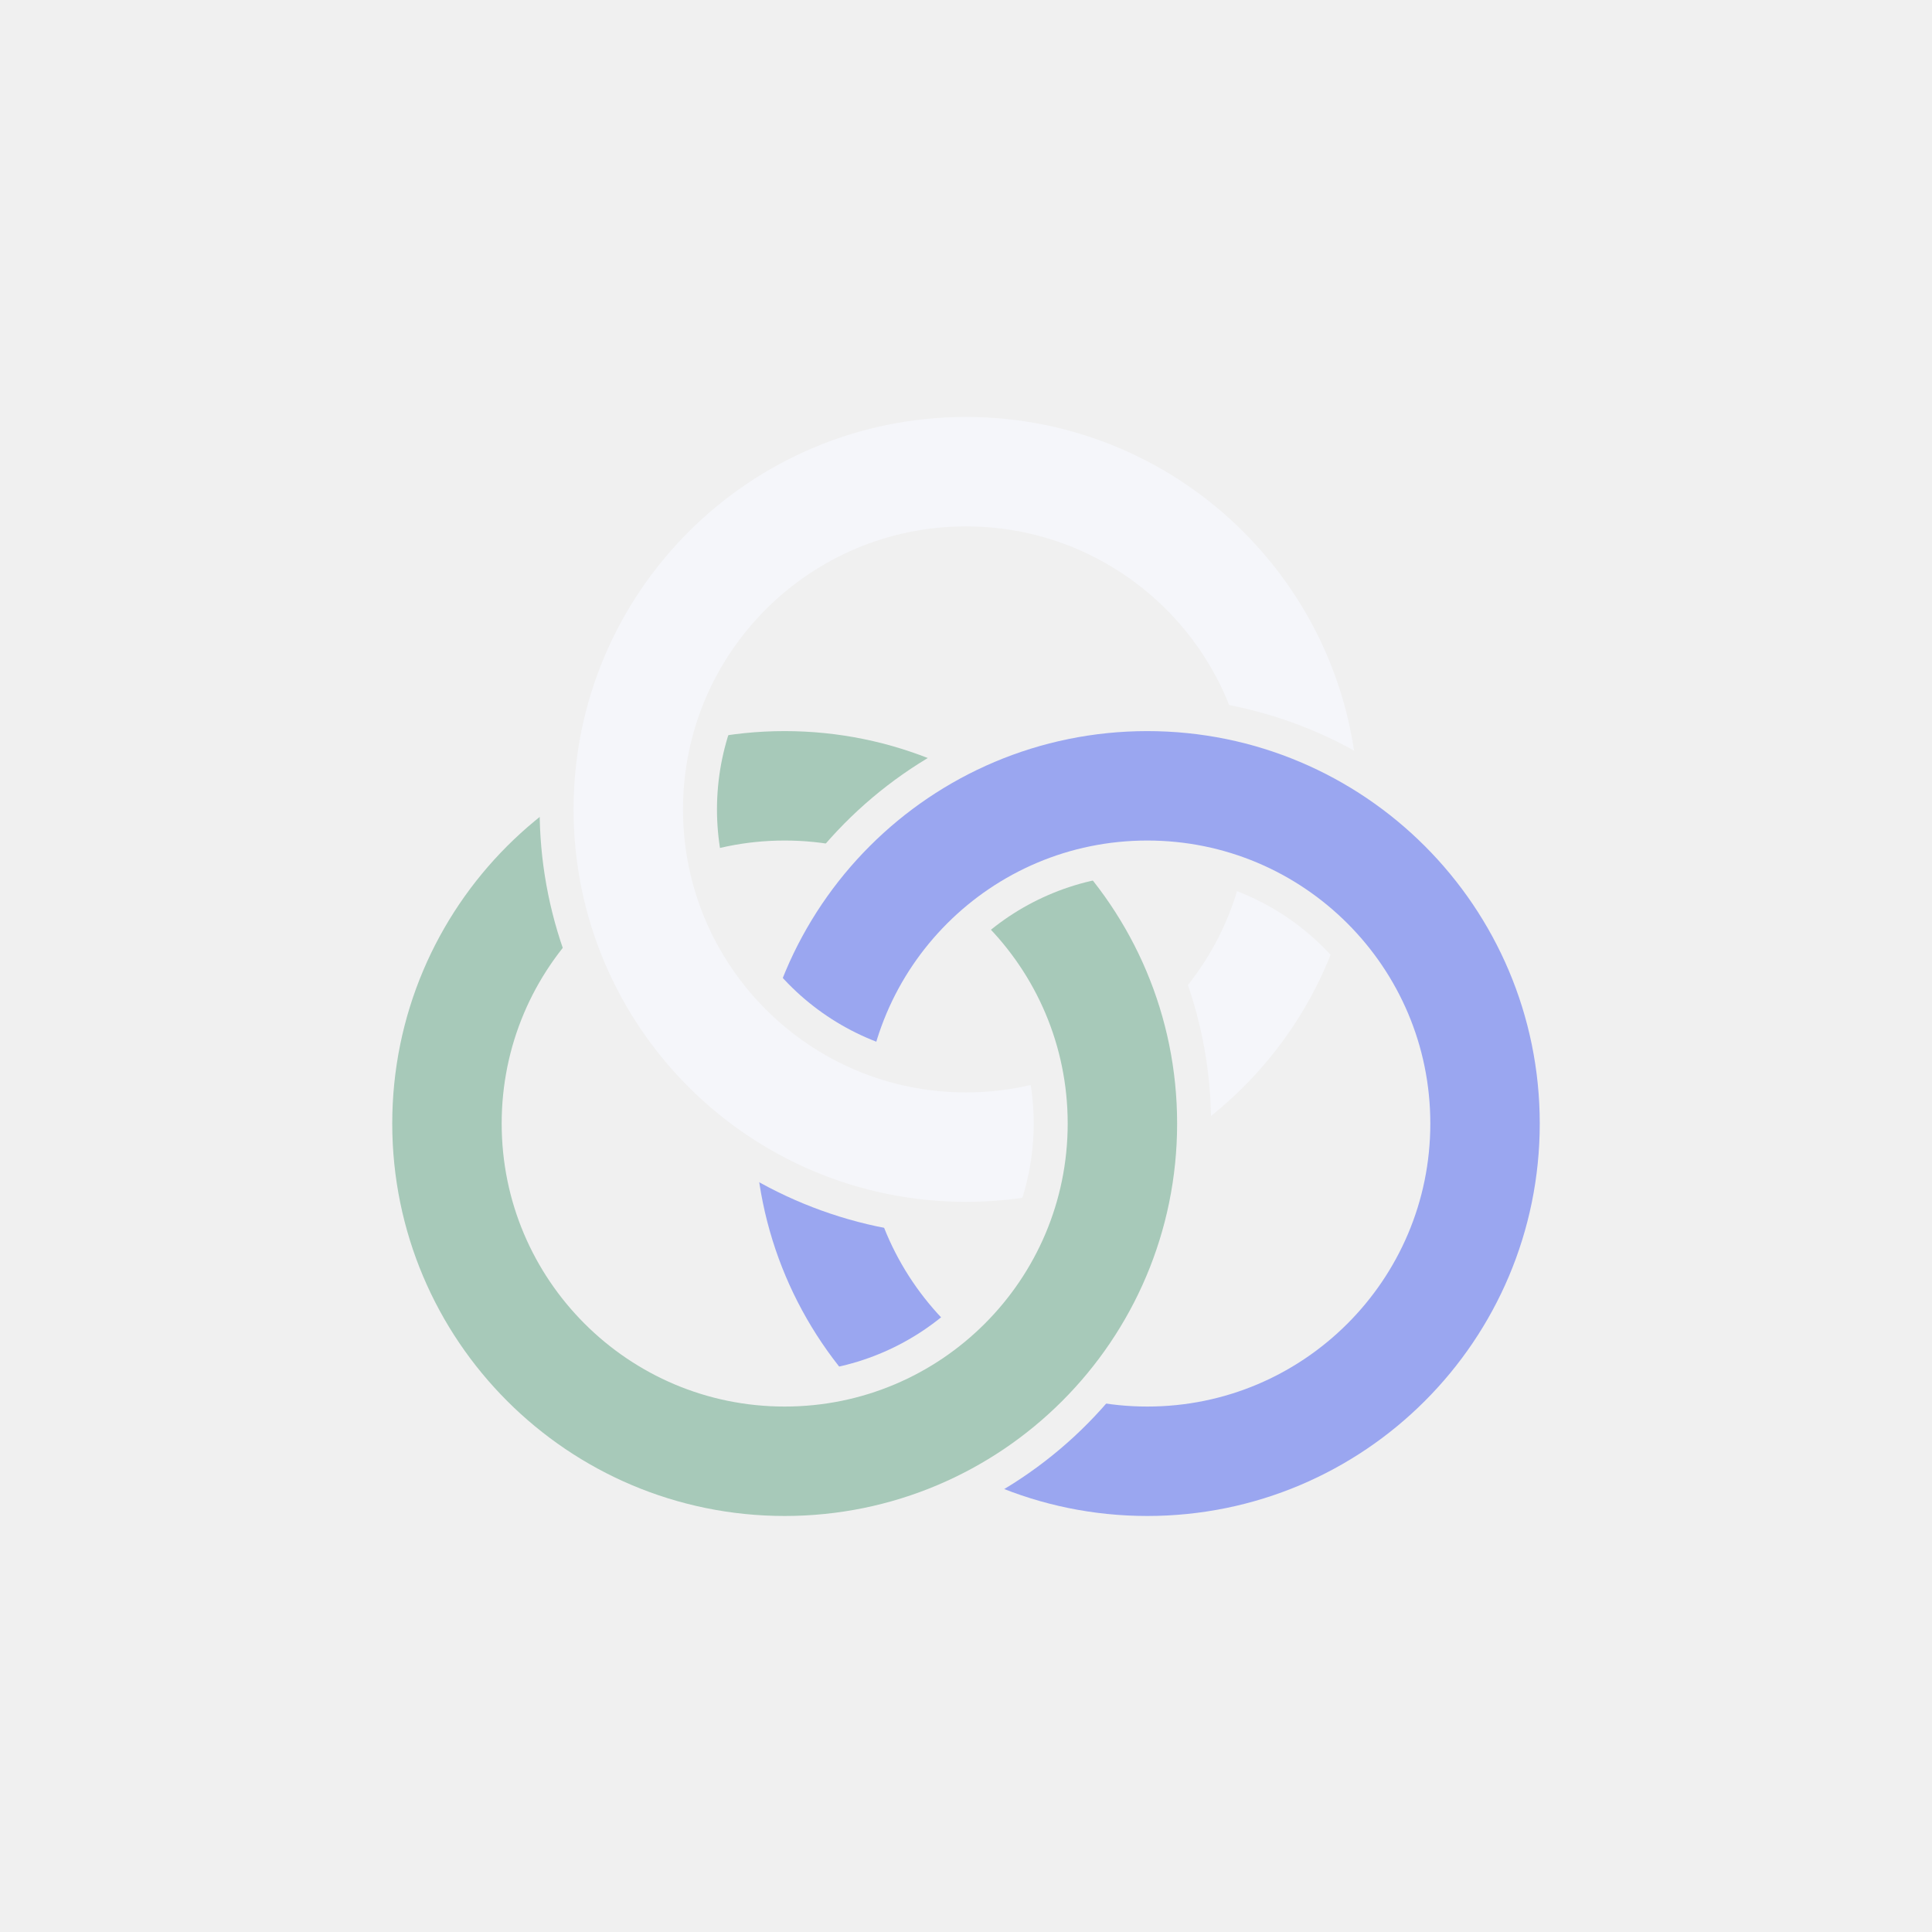
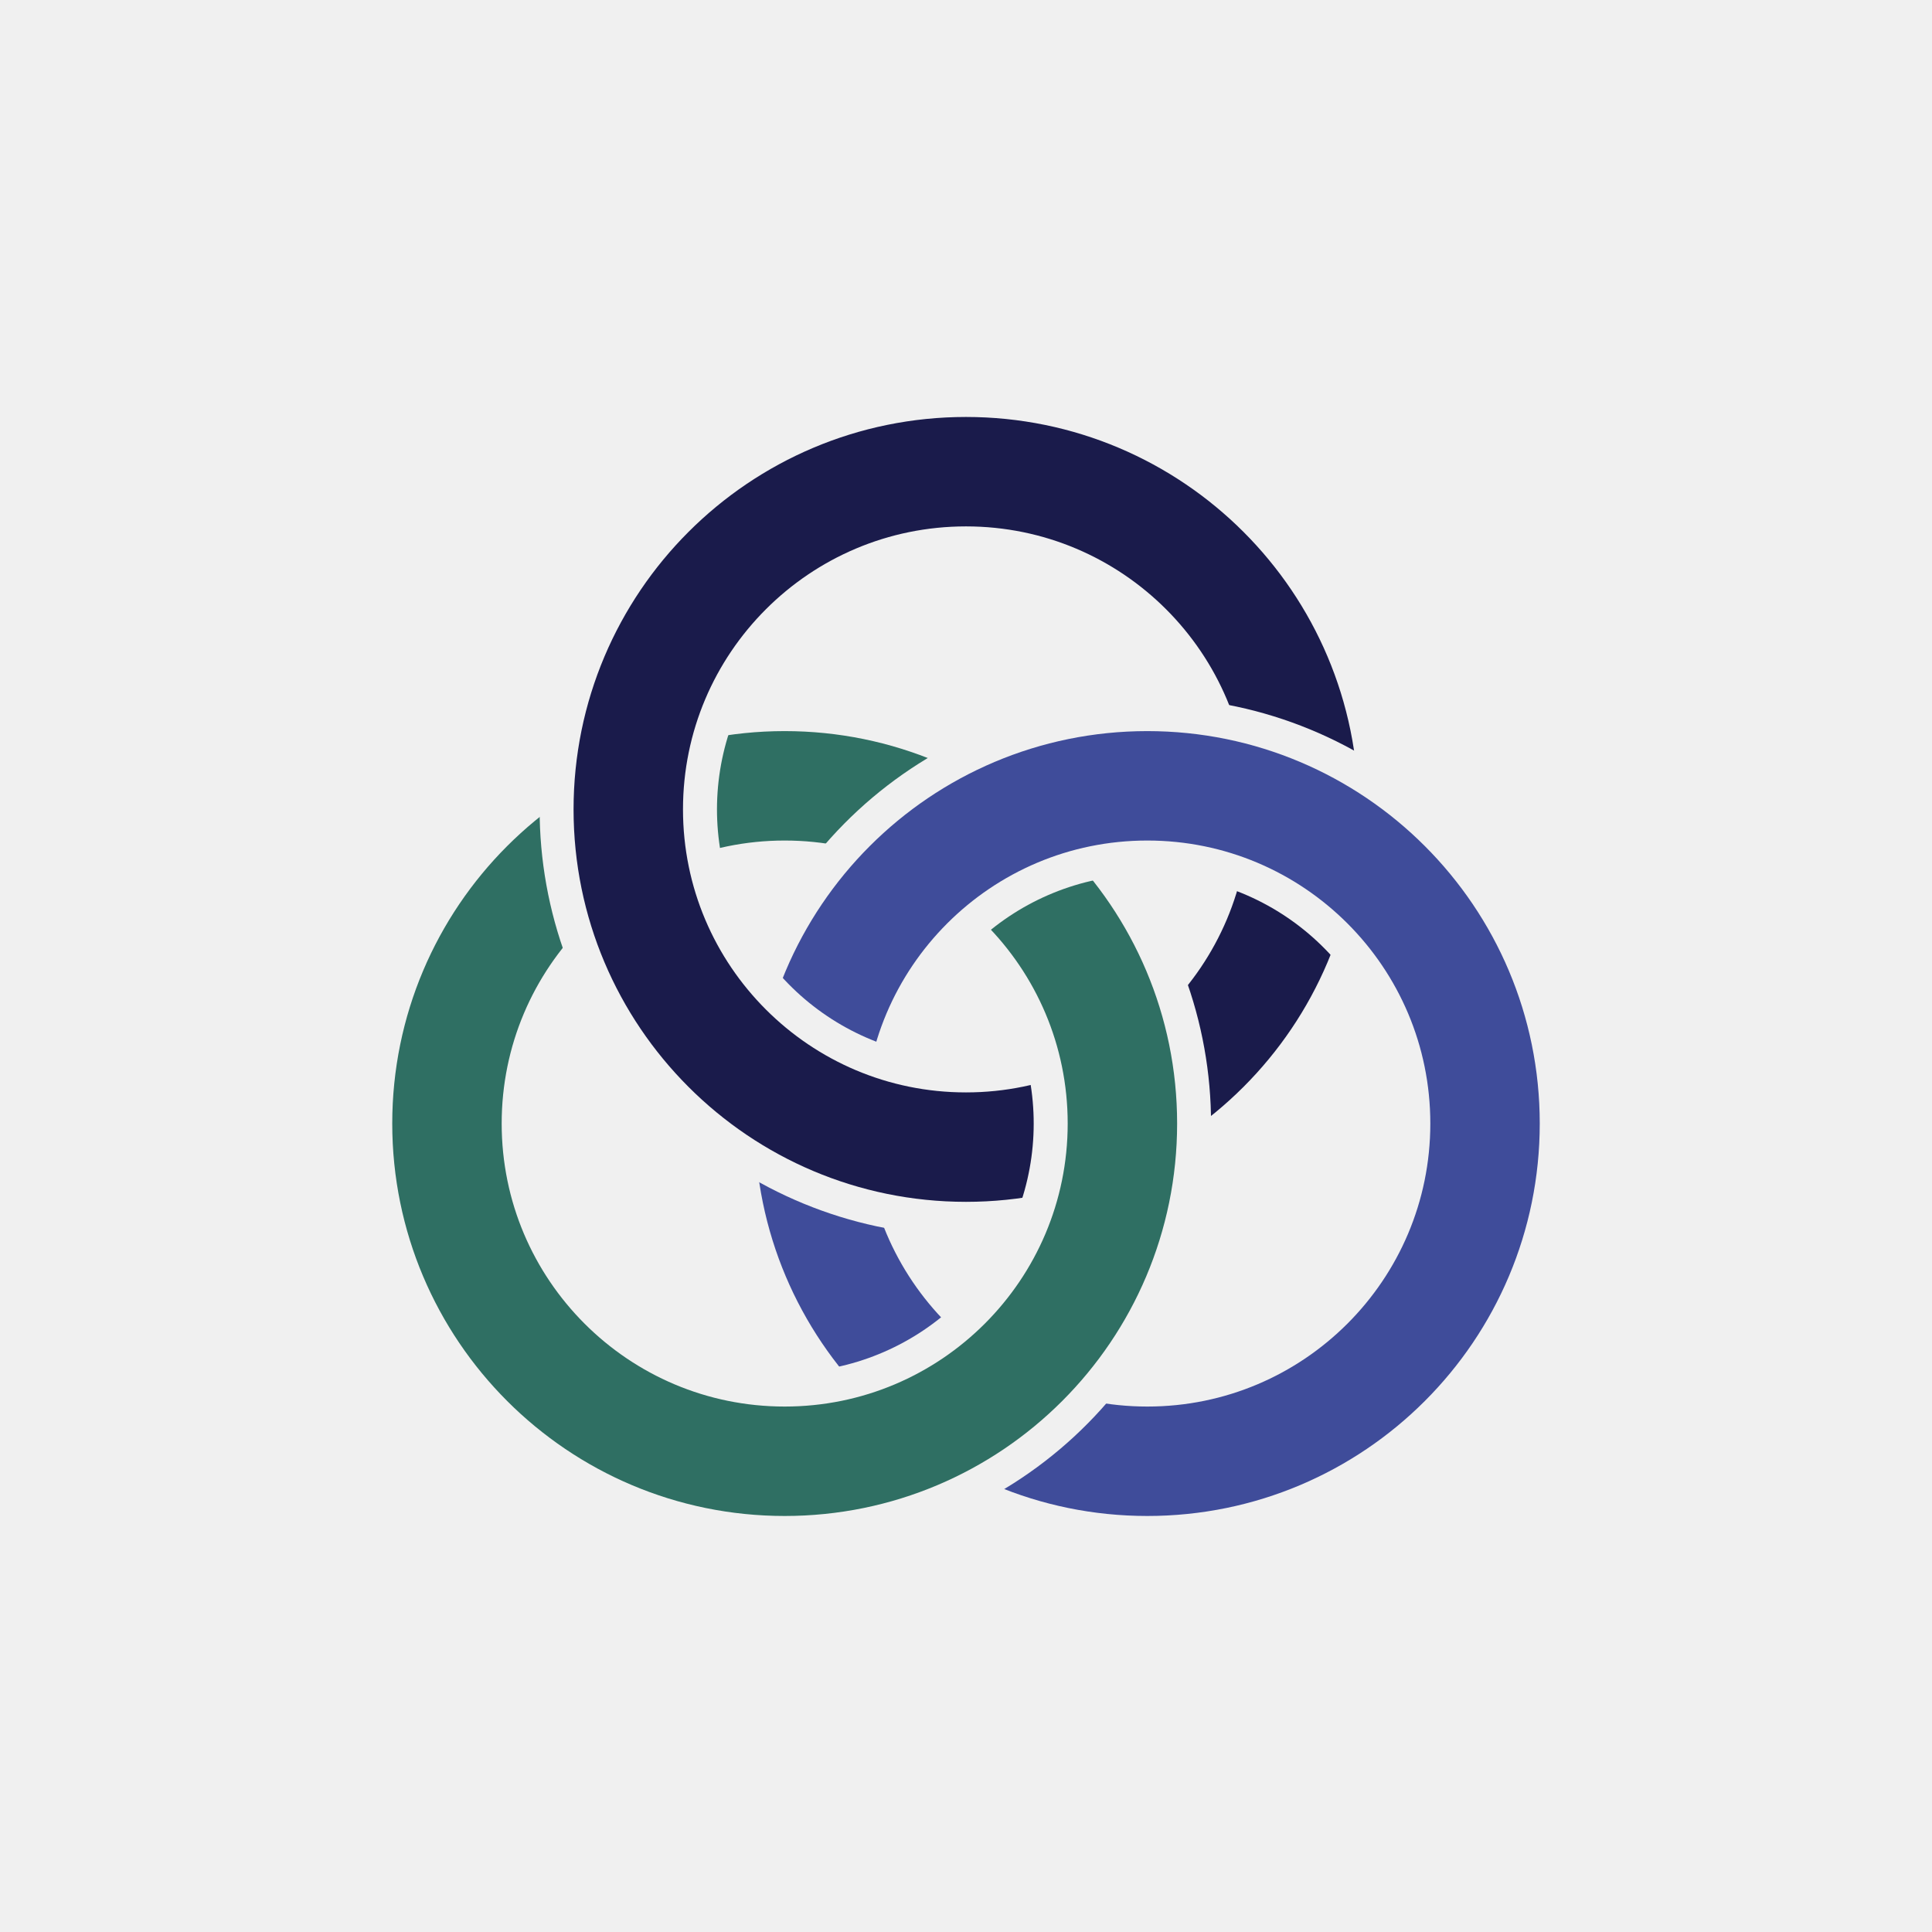
<svg xmlns="http://www.w3.org/2000/svg" width="1024" height="1024" viewBox="0 0 1024 1024">
  <g transform="translate(0.0 0.0) scale(1.0)">
    <mask id="ring6_0" maskUnits="userSpaceOnUse" x="0" y="0" width="1024" height="1024">
      <rect width="1024" height="1024" fill="#fff" />
      <path d="M580.5 525.2 A179 179 0 0 1 586.0 651.2" fill="none" stroke="#000" stroke-width="94" />
      <path d="M629.6 417.8 A179 179 0 0 1 741.5 476.1" fill="none" stroke="#000" stroke-width="94" />
    </mask>
-     <circle cx="512.0" cy="429.0" r="179" fill="none" stroke="#F5F6FA" stroke-width="58" mask="url(#ring6_0)" />
+     <circle cx="512.0" cy="429.0" r="179" fill="none" stroke="#1A1B4B" stroke-width="58" mask="url(#ring6_0)" />
    <mask id="ring6_1" maskUnits="userSpaceOnUse" x="0" y="0" width="1024" height="1024">
      <rect width="1024" height="1024" fill="#fff" />
      <path d="M347.4 499.3 A179 179 0 0 1 341.9 373.3" fill="none" stroke="#000" stroke-width="94" />
      <path d="M465.0 488.0 A179 179 0 0 1 571.4 420.3" fill="none" stroke="#000" stroke-width="94" />
    </mask>
-     <circle cx="415.9" cy="595.5" r="179" fill="none" stroke="#A7C9B9" stroke-width="58" mask="url(#ring6_1)" />
+     <circle cx="415.9" cy="595.5" r="179" fill="none" stroke="#2F6F63" stroke-width="58" mask="url(#ring6_1)" />
    <mask id="ring6_2" maskUnits="userSpaceOnUse" x="0" y="0" width="1024" height="1024">
      <rect width="1024" height="1024" fill="#fff" />
      <path d="M559.0 703.0 A179 179 0 0 1 452.6 770.7" fill="none" stroke="#000" stroke-width="94" />
      <path d="M490.5 606.7 A179 179 0 0 1 378.7 548.4" fill="none" stroke="#000" stroke-width="94" />
    </mask>
-     <circle cx="608.1" cy="595.5" r="179" fill="none" stroke="#9AA6F0" stroke-width="58" mask="url(#ring6_2)" />
+     <circle cx="608.1" cy="595.5" r="179" fill="none" stroke="#3F4C9A" stroke-width="58" mask="url(#ring6_2)" />
  </g>
</svg>
